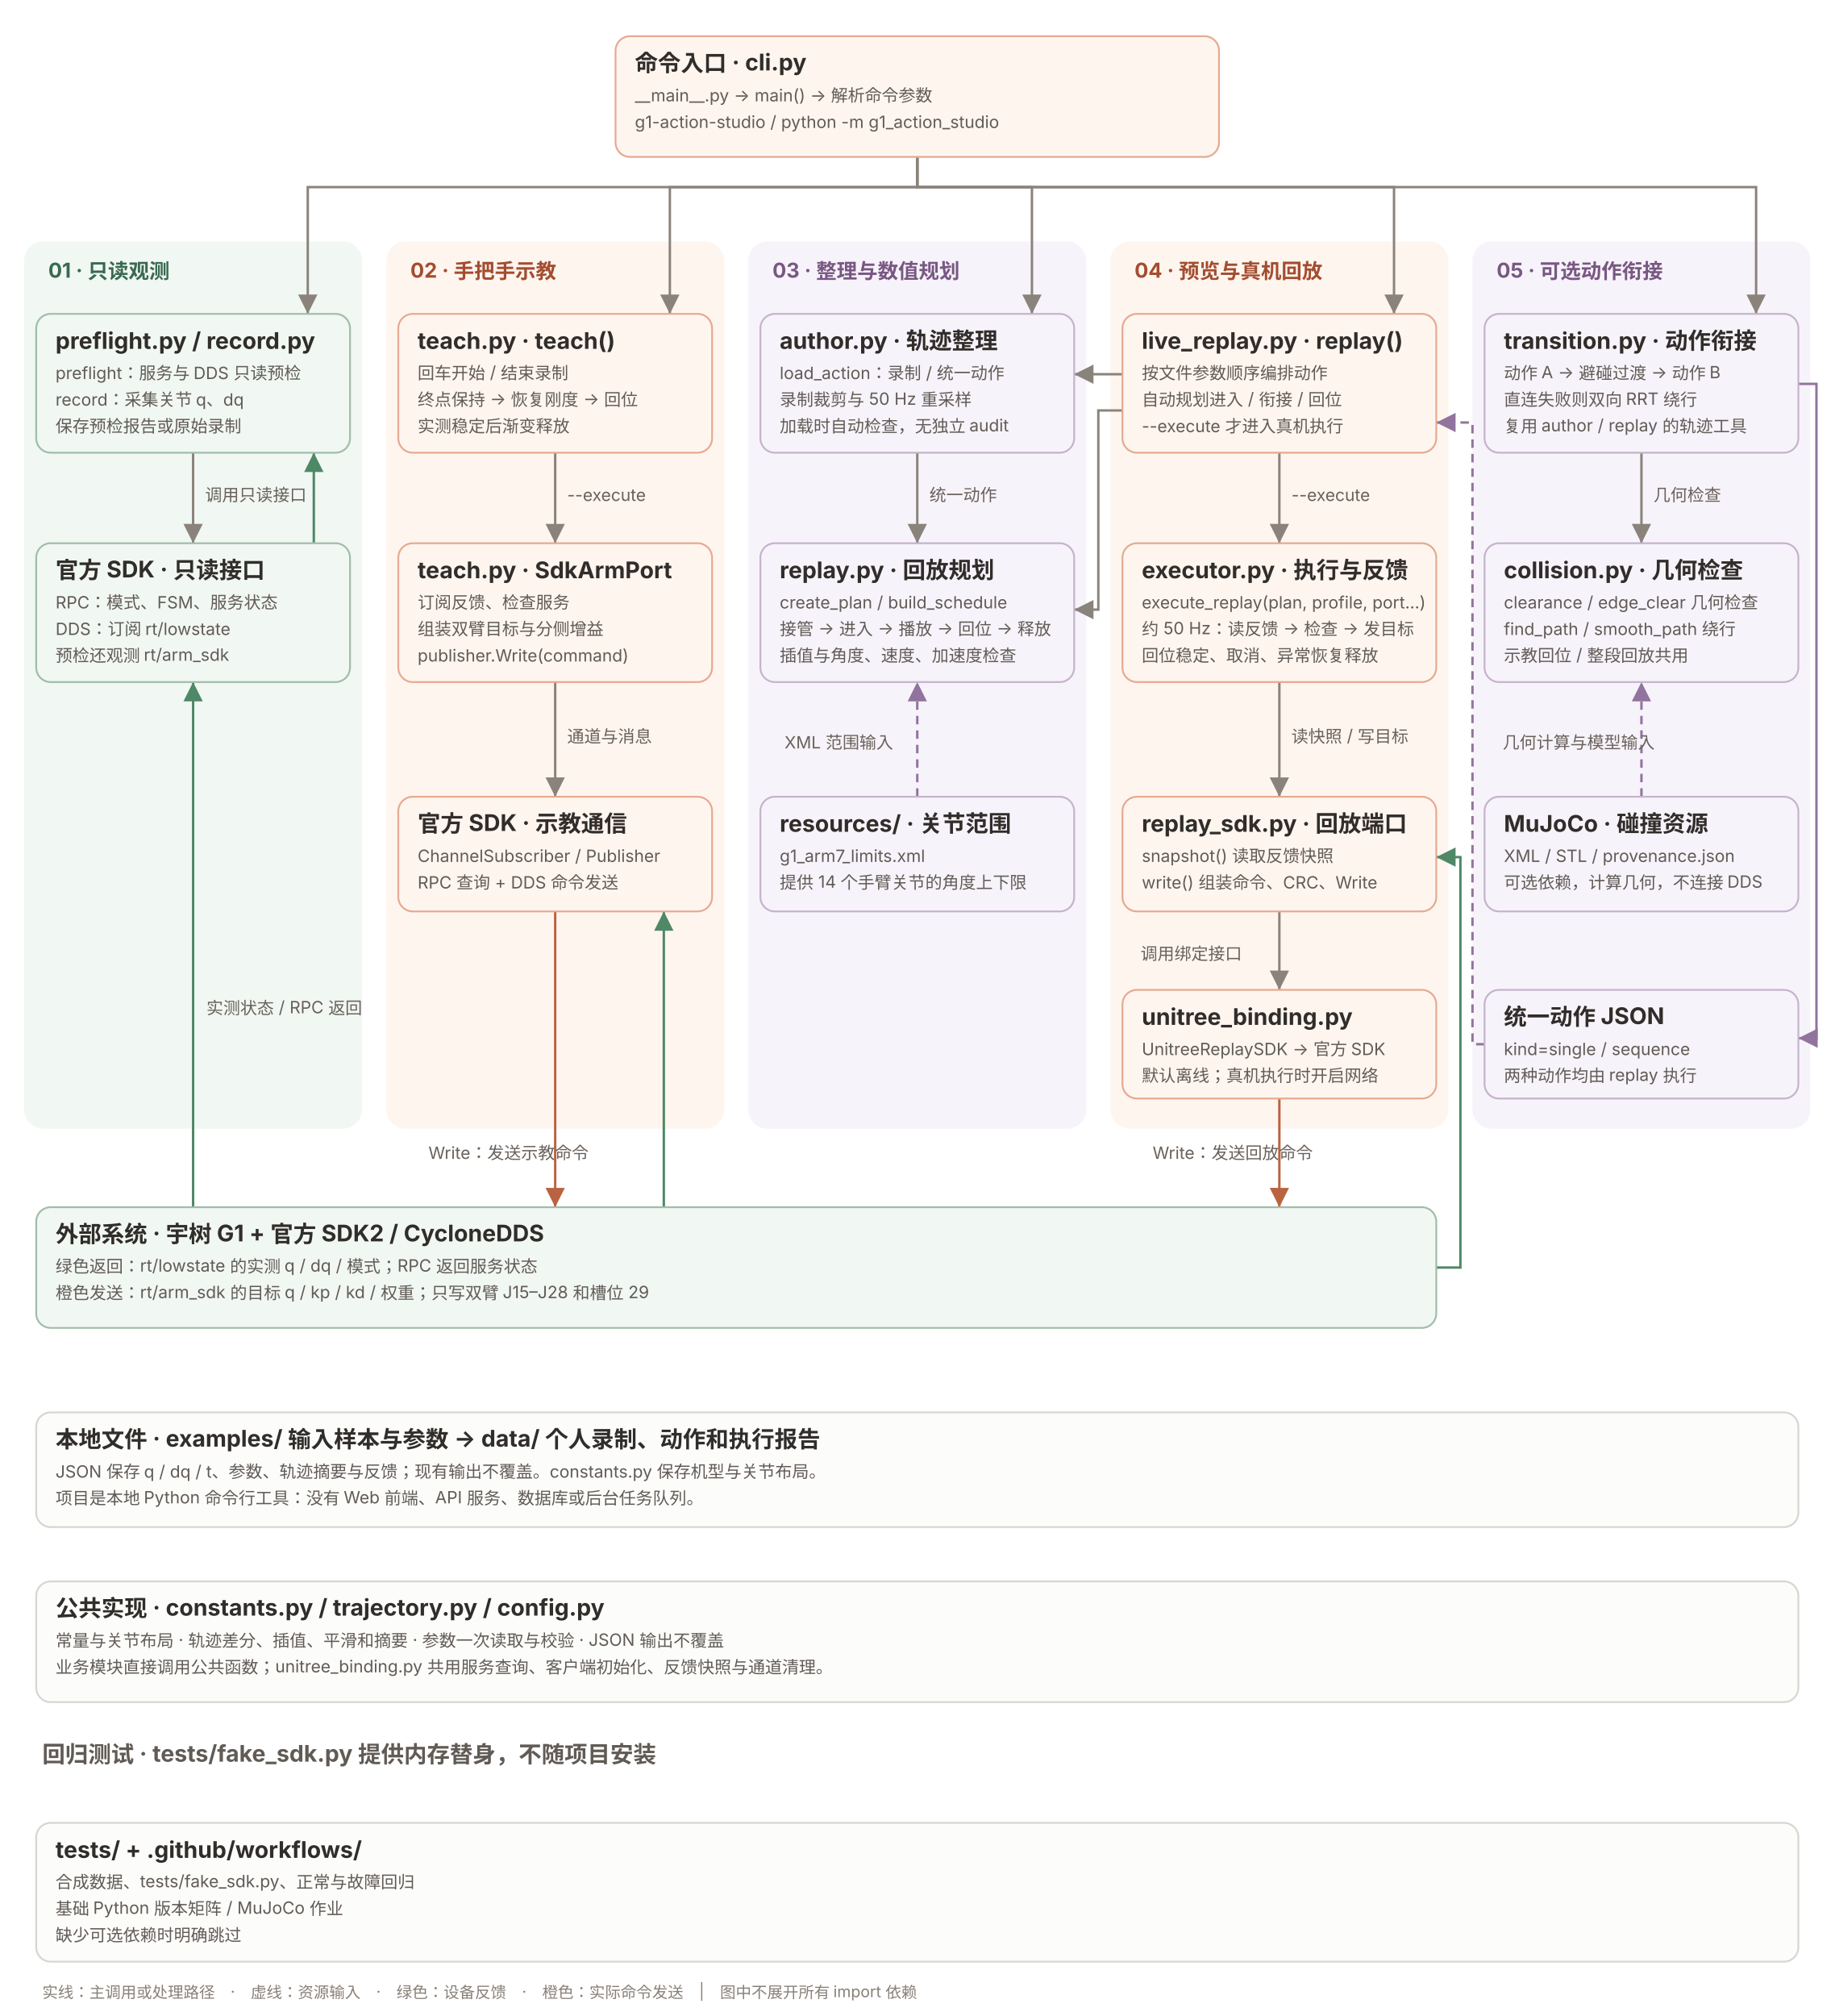
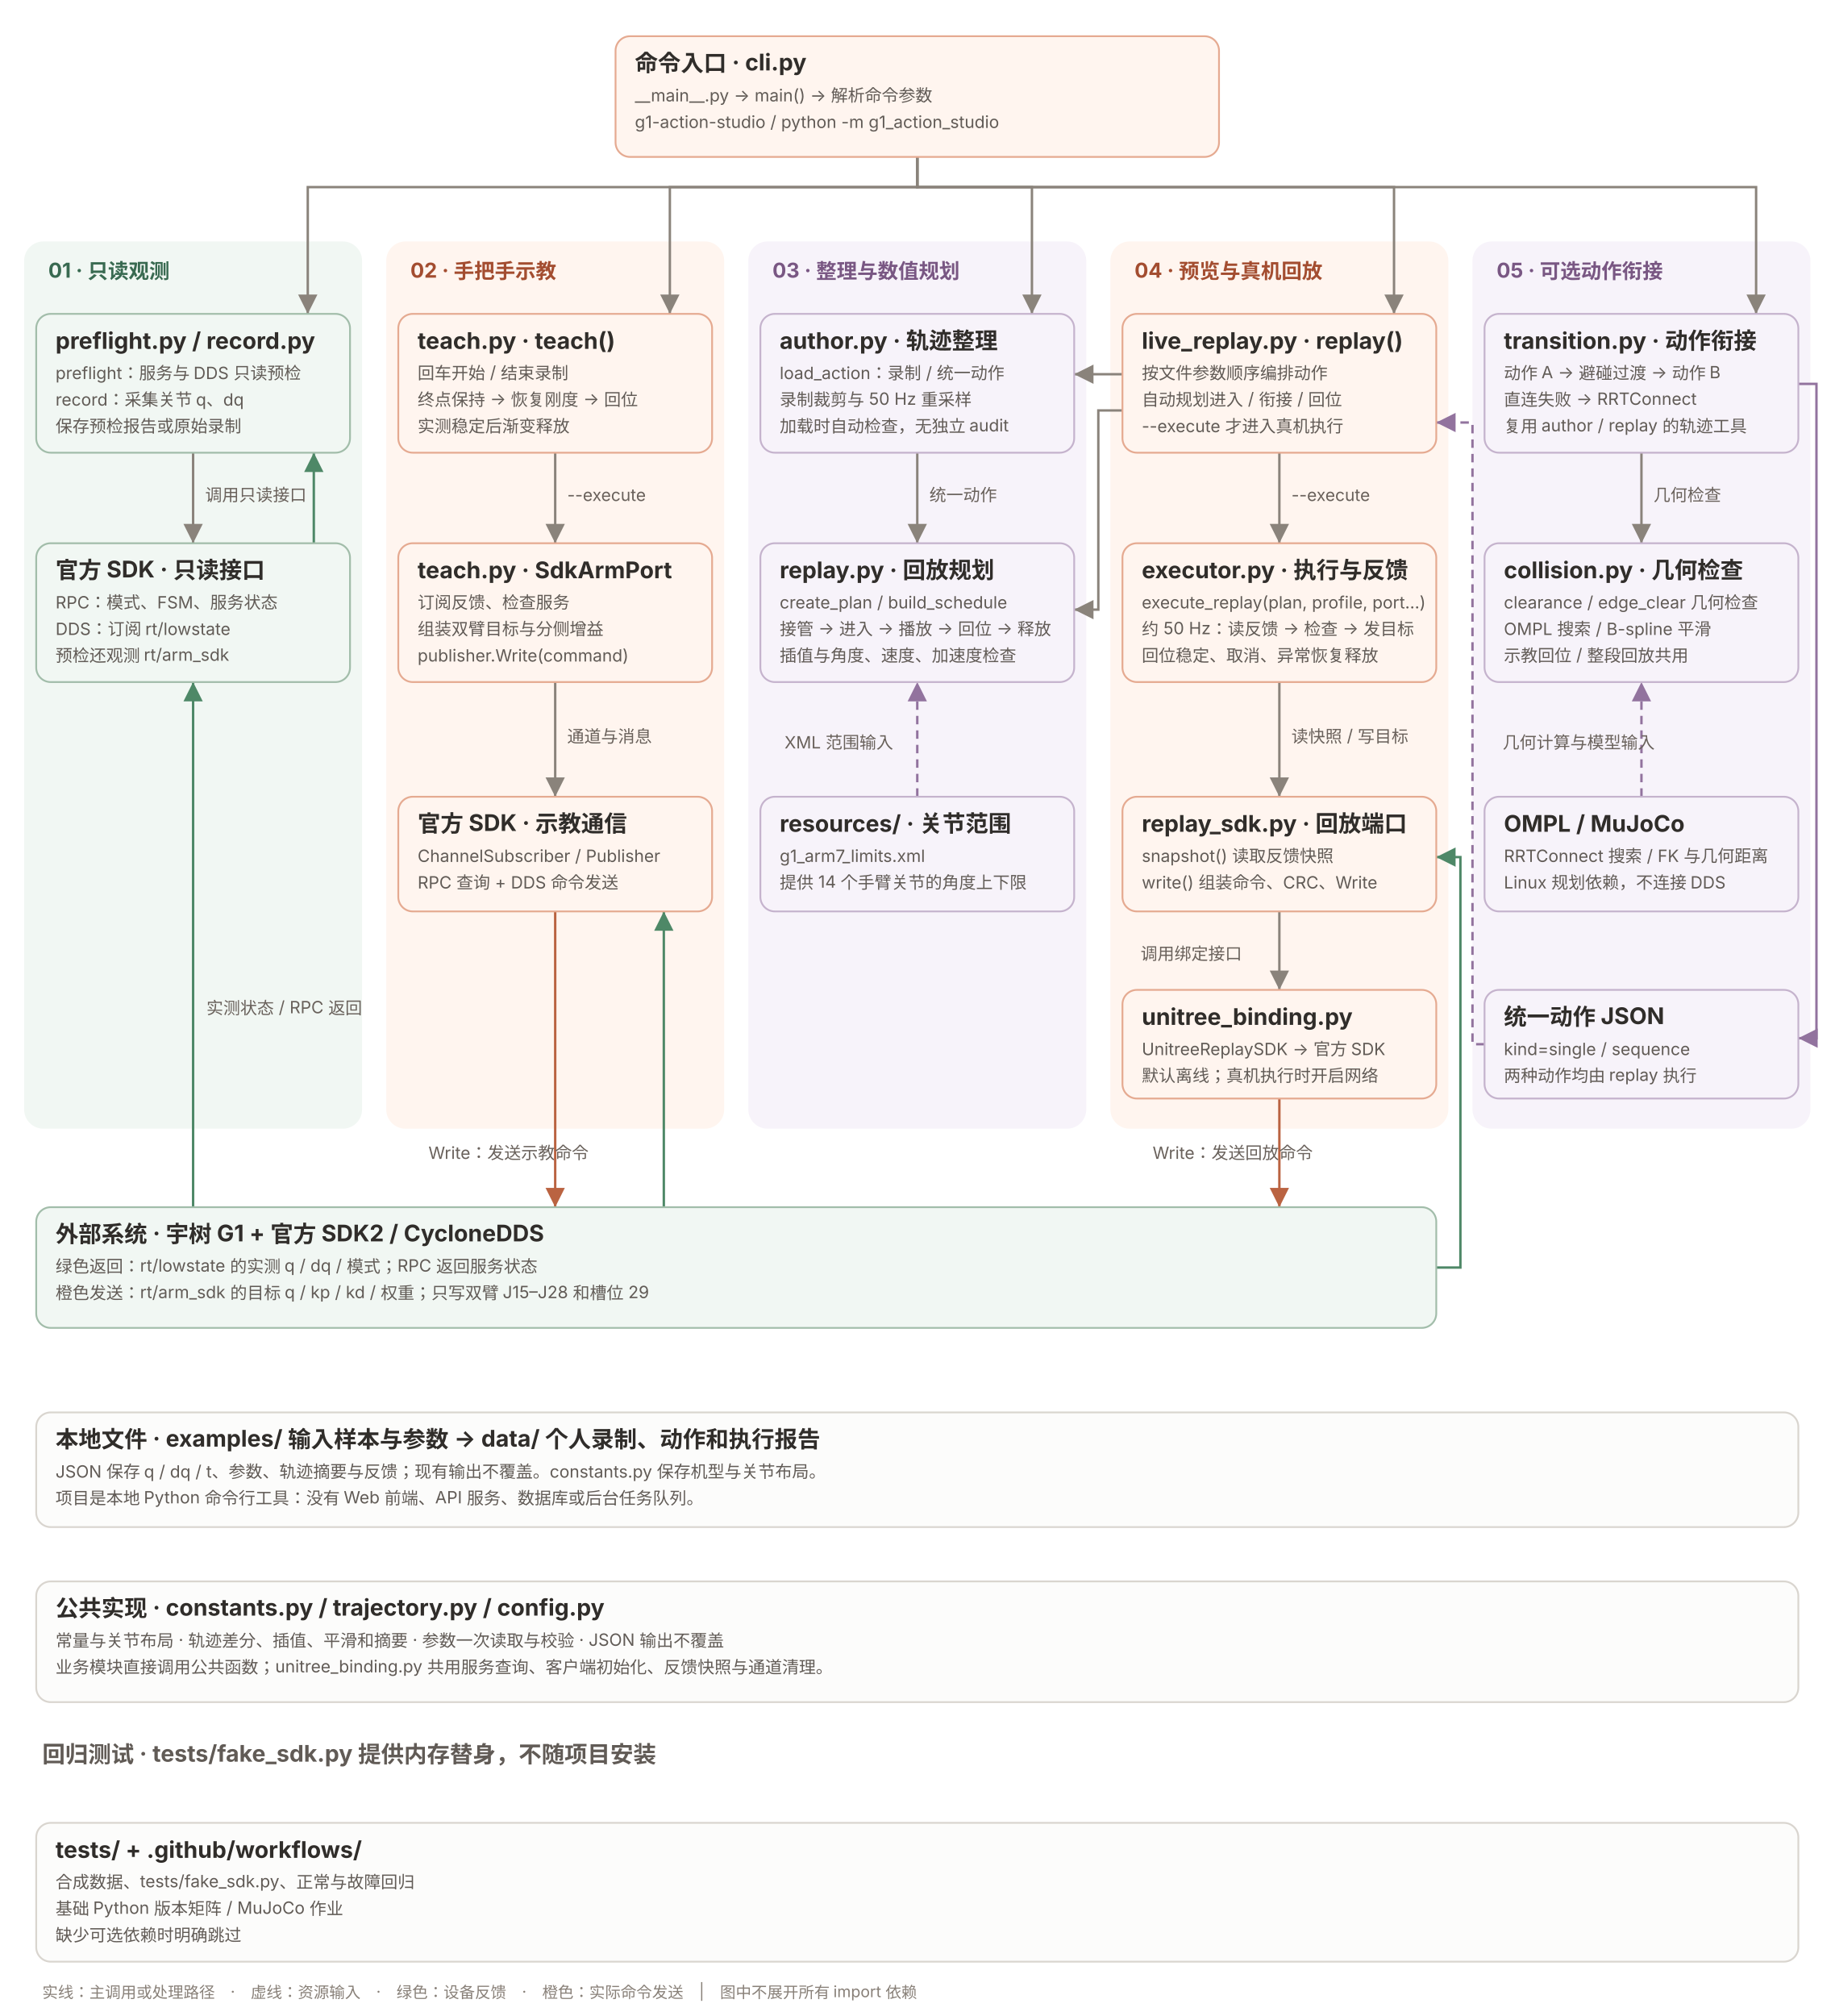
<svg xmlns="http://www.w3.org/2000/svg" viewBox="0 0 1520 1670" role="img" aria-labelledby="diagram-title diagram-description">
  <defs>
    <marker id="arrow-gray" viewBox="0 0 10 10" refX="10" refY="5" markerWidth="8" markerHeight="8" orient="auto-start-reverse">
      <path d="M 0 0 L 10 5 L 0 10 z" fill="#8A837B" />
    </marker>
    <marker id="arrow-orange" viewBox="0 0 10 10" refX="10" refY="5" markerWidth="8" markerHeight="8" orient="auto-start-reverse">
      <path d="M 0 0 L 10 5 L 0 10 z" fill="#BA6341" />
    </marker>
    <marker id="arrow-green" viewBox="0 0 10 10" refX="10" refY="5" markerWidth="8" markerHeight="8" orient="auto-start-reverse">
      <path d="M 0 0 L 10 5 L 0 10 z" fill="#4E8867" />
    </marker>
    <marker id="arrow-plum" viewBox="0 0 10 10" refX="10" refY="5" markerWidth="8" markerHeight="8" orient="auto-start-reverse">
      <path d="M 0 0 L 10 5 L 0 10 z" fill="#92739E" />
    </marker>
  </defs>
  <style>text{font-family:Inter,"Microsoft YaHei","PingFang SC",sans-serif} .title{font-size:19px;font-weight:650;fill:#302D2A}.line{font-size:14px;fill:#615B56}.label{font-size:14px;fill:#69615B}.node{cursor:pointer;transition:opacity .16s}.dim{opacity:.15}.node:focus rect{stroke:#292624;stroke-width:3}</style>
  <rect x="20" y="200" width="280" height="735" rx="16" fill="#F1F7F3" />
  <text x="40" y="230" font-size="17" font-weight="650" fill="#396A51">01 · 只读观测</text>
  <rect x="320" y="200" width="280" height="735" rx="16" fill="#FFF5EF" />
  <text x="340" y="230" font-size="17" font-weight="650" fill="#A34D30">02 · 手把手示教</text>
  <rect x="620" y="200" width="280" height="735" rx="16" fill="#F7F3FA" />
  <text x="640" y="230" font-size="17" font-weight="650" fill="#795783">03 · 整理与数值规划</text>
  <rect x="920" y="200" width="280" height="735" rx="16" fill="#FFF5EF" />
  <text x="940" y="230" font-size="17" font-weight="650" fill="#A34D30">04 · 预览与真机回放</text>
  <rect x="1220" y="200" width="280" height="735" rx="16" fill="#F7F3FA" />
  <text x="1240" y="230" font-size="17" font-weight="650" fill="#795783">05 · 可选动作衔接</text>
  <path d="M760 130 V155 H255 V260" fill="none" stroke="#8A837B" stroke-width="2" marker-end="url(#arrow-gray)" />
  <path d="M760 130 V155 H555 V260" fill="none" stroke="#8A837B" stroke-width="2" marker-end="url(#arrow-gray)" />
  <path d="M760 130 V155 H855 V260" fill="none" stroke="#8A837B" stroke-width="2" marker-end="url(#arrow-gray)" />
  <path d="M760 130 V155 H1155 V260" fill="none" stroke="#8A837B" stroke-width="2" marker-end="url(#arrow-gray)" />
  <path d="M760 130 V155 H1455 V260" fill="none" stroke="#8A837B" stroke-width="2" marker-end="url(#arrow-gray)" />
  <path d="M160 375 V450" fill="none" stroke="#8A837B" stroke-width="2" marker-end="url(#arrow-gray)" />
  <text class="label" x="170" y="415">调用只读接口</text>
  <path d="M260 450 V375" fill="none" stroke="#4E8867" stroke-width="2" marker-end="url(#arrow-green)" />
  <path d="M160 1000 V565" fill="none" stroke="#4E8867" stroke-width="2" marker-end="url(#arrow-green)" />
  <text class="label" x="171" y="840">实测状态 / RPC 返回</text>
  <path d="M460 375 V450" fill="none" stroke="#8A837B" stroke-width="2" marker-end="url(#arrow-gray)" />
  <text class="label" x="470" y="415">--execute</text>
  <path d="M460 565 V660" fill="none" stroke="#8A837B" stroke-width="2" marker-end="url(#arrow-gray)" />
  <text class="label" x="470" y="615">通道与消息</text>
  <path d="M460 755 V1000" fill="none" stroke="#BA6341" stroke-width="2" marker-end="url(#arrow-orange)" />
  <text class="label" x="355" y="960">Write：发送示教命令</text>
  <path d="M550 1000 V755" fill="none" stroke="#4E8867" stroke-width="2" marker-end="url(#arrow-green)" />
  <path d="M760 375 V450" fill="none" stroke="#8A837B" stroke-width="2" marker-end="url(#arrow-gray)" />
  <text class="label" x="770" y="415">统一动作</text>
  <path d="M760 660 V565" fill="none" stroke="#92739E" stroke-width="2" stroke-dasharray="7 5" marker-end="url(#arrow-plum)" />
  <text class="label" x="650" y="620">XML 范围输入</text>
  <path d="M930 310 H890" fill="none" stroke="#8A837B" stroke-width="2" marker-end="url(#arrow-gray)" />
  <path d="M930 340 H910 V505 H890" fill="none" stroke="#8A837B" stroke-width="2" marker-end="url(#arrow-gray)" />
  <path d="M1060 375 V450" fill="none" stroke="#8A837B" stroke-width="2" marker-end="url(#arrow-gray)" />
  <text class="label" x="1070" y="415">--execute</text>
  <path d="M1060 565 V660" fill="none" stroke="#8A837B" stroke-width="2" marker-end="url(#arrow-gray)" />
  <text class="label" x="1070" y="615">读快照 / 写目标</text>
  <path d="M1060 755 V820" fill="none" stroke="#8A837B" stroke-width="2" marker-end="url(#arrow-gray)" />
  <text class="label" x="945" y="795">调用绑定接口</text>
  <path d="M1060 910 V1000" fill="none" stroke="#BA6341" stroke-width="2" marker-end="url(#arrow-orange)" />
  <text class="label" x="955" y="960">Write：发送回放命令</text>
  <path d="M1190 1050 H1210 V710 H1190" fill="none" stroke="#4E8867" stroke-width="2" marker-end="url(#arrow-green)" />
  <path d="M1360 375 V450" fill="none" stroke="#8A837B" stroke-width="2" marker-end="url(#arrow-gray)" />
  <text class="label" x="1370" y="415">几何检查</text>
  <path d="M1360 660 V565" fill="none" stroke="#92739E" stroke-width="2" stroke-dasharray="7 5" marker-end="url(#arrow-plum)" />
  <text class="label" x="1245" y="620">几何计算与模型输入</text>
  <path d="M1490 318 H1505 V860 H1490" fill="none" stroke="#92739E" stroke-width="2" marker-end="url(#arrow-plum)" />
  <path d="M1230 865 H1220 V350 H1190" fill="none" stroke="#92739E" stroke-width="2" stroke-dasharray="7 5" marker-end="url(#arrow-plum)" />
  <g class="node" id="entry" data-route="all" tabindex="0" role="button" aria-label="命令入口 · cli.py">
    <rect x="510" y="30" width="500" height="100" rx="12" fill="#FFF5EF" stroke="#E5AA91" stroke-width="1.5" />
    <text class="title" x="526" y="59">命令入口 · cli.py</text>
    <text class="line" x="526" y="84">__main__.py → main() → 解析命令参数</text>
    <text class="line" x="526" y="106">g1-action-studio / python -m g1_action_studio</text>
  </g>
  <g class="node" id="observe" data-route="observe" tabindex="0" role="button" aria-label="preflight.py / record.py">
    <rect x="30" y="260" width="260" height="115" rx="12" fill="#F1F7F3" stroke="#A2BDAA" stroke-width="1.5" />
    <text class="title" x="46" y="289">preflight.py / record.py</text>
    <text class="line" x="46" y="314">preflight：服务与 DDS 只读预检</text>
    <text class="line" x="46" y="336">record：采集关节 q、dq</text>
    <text class="line" x="46" y="358">保存预检报告或原始录制</text>
  </g>
  <g class="node" id="read_sdk" data-route="observe" tabindex="0" role="button" aria-label="官方 SDK · 只读接口">
    <rect x="30" y="450" width="260" height="115" rx="12" fill="#F1F7F3" stroke="#A2BDAA" stroke-width="1.5" />
    <text class="title" x="46" y="479">官方 SDK · 只读接口</text>
    <text class="line" x="46" y="504">RPC：模式、FSM、服务状态</text>
    <text class="line" x="46" y="526">DDS：订阅 rt/lowstate</text>
    <text class="line" x="46" y="548">预检还观测 rt/arm_sdk</text>
  </g>
  <g class="node" id="teach" data-route="teach" tabindex="0" role="button" aria-label="teach.py · teach()">
    <rect x="330" y="260" width="260" height="115" rx="12" fill="#FFF5EF" stroke="#E5AA91" stroke-width="1.5" />
    <text class="title" x="346" y="289">teach.py · teach()</text>
    <text class="line" x="346" y="314">回车开始 / 结束录制</text>
    <text class="line" x="346" y="336">终点保持 → 恢复刚度 → 回位</text>
    <text class="line" x="346" y="358">实测稳定后渐变释放</text>
  </g>
  <g class="node" id="teach_port" data-route="teach" tabindex="0" role="button" aria-label="teach.py · SdkArmPort">
    <rect x="330" y="450" width="260" height="115" rx="12" fill="#FFF5EF" stroke="#E5AA91" stroke-width="1.5" />
    <text class="title" x="346" y="479">teach.py · SdkArmPort</text>
    <text class="line" x="346" y="504">订阅反馈、检查服务</text>
    <text class="line" x="346" y="526">组装双臂目标与分侧增益</text>
    <text class="line" x="346" y="548">publisher.Write(command)</text>
  </g>
  <g class="node" id="teach_sdk" data-route="teach" tabindex="0" role="button" aria-label="官方 SDK · 示教通信">
    <rect x="330" y="660" width="260" height="95" rx="12" fill="#FFF5EF" stroke="#E5AA91" stroke-width="1.5" />
    <text class="title" x="346" y="689">官方 SDK · 示教通信</text>
    <text class="line" x="346" y="714">ChannelSubscriber / Publisher</text>
    <text class="line" x="346" y="736">RPC 查询 + DDS 命令发送</text>
  </g>
  <g class="node" id="author" data-route="offline replay collision" tabindex="0" role="button" aria-label="author.py · 轨迹整理">
    <rect x="630" y="260" width="260" height="115" rx="12" fill="#F7F3FA" stroke="#C5B3CD" stroke-width="1.5" />
    <text class="title" x="646" y="289">author.py · 轨迹整理</text>
    <text class="line" x="646" y="314">load_action：录制 / 统一动作</text>
    <text class="line" x="646" y="336">录制裁剪与 50 Hz 重采样</text>
    <text class="line" x="646" y="358">加载时自动检查，无独立 audit</text>
  </g>
  <g class="node" id="plan" data-route="offline replay collision" tabindex="0" role="button" aria-label="replay.py · 回放规划">
    <rect x="630" y="450" width="260" height="115" rx="12" fill="#F7F3FA" stroke="#C5B3CD" stroke-width="1.5" />
    <text class="title" x="646" y="479">replay.py · 回放规划</text>
    <text class="line" x="646" y="504">create_plan / build_schedule</text>
    <text class="line" x="646" y="526">接管 → 进入 → 播放 → 回位 → 释放</text>
    <text class="line" x="646" y="548">插值与角度、速度、加速度检查</text>
  </g>
  <g class="node" id="limits" data-route="offline replay" tabindex="0" role="button" aria-label="resources/ · 关节范围">
    <rect x="630" y="660" width="260" height="95" rx="12" fill="#F7F3FA" stroke="#C5B3CD" stroke-width="1.5" />
    <text class="title" x="646" y="689">resources/ · 关节范围</text>
    <text class="line" x="646" y="714">g1_arm7_limits.xml</text>
    <text class="line" x="646" y="736">提供 14 个手臂关节的角度上下限</text>
  </g>
  <g class="node" id="live" data-route="replay" tabindex="0" role="button" aria-label="live_replay.py · replay()">
    <rect x="930" y="260" width="260" height="115" rx="12" fill="#FFF5EF" stroke="#E5AA91" stroke-width="1.5" />
    <text class="title" x="946" y="289">live_replay.py · replay()</text>
    <text class="line" x="946" y="314">按文件参数顺序编排动作</text>
    <text class="line" x="946" y="336">自动规划进入 / 衔接 / 回位</text>
    <text class="line" x="946" y="358">--execute 才进入真机执行</text>
  </g>
  <g class="node" id="executor" data-route="replay" tabindex="0" role="button" aria-label="executor.py · 执行与反馈">
    <rect x="930" y="450" width="260" height="115" rx="12" fill="#FFF5EF" stroke="#E5AA91" stroke-width="1.5" />
    <text class="title" x="946" y="479">executor.py · 执行与反馈</text>
    <text class="line" x="946" y="504">execute_replay(plan, profile, port…)</text>
    <text class="line" x="946" y="526">约 50 Hz：读反馈 → 检查 → 发目标</text>
    <text class="line" x="946" y="548">回位稳定、取消、异常恢复释放</text>
  </g>
  <g class="node" id="replay_port" data-route="replay" tabindex="0" role="button" aria-label="replay_sdk.py · 回放端口">
    <rect x="930" y="660" width="260" height="95" rx="12" fill="#FFF5EF" stroke="#E5AA91" stroke-width="1.5" />
    <text class="title" x="946" y="689">replay_sdk.py · 回放端口</text>
    <text class="line" x="946" y="714">snapshot() 读取反馈快照</text>
    <text class="line" x="946" y="736">write() 组装命令、CRC、Write</text>
  </g>
  <g class="node" id="binding" data-route="replay" tabindex="0" role="button" aria-label="unitree_binding.py">
    <rect x="930" y="820" width="260" height="90" rx="12" fill="#FFF5EF" stroke="#E5AA91" stroke-width="1.5" />
    <text class="title" x="946" y="849">unitree_binding.py</text>
    <text class="line" x="946" y="874">UnitreeReplaySDK → 官方 SDK</text>
    <text class="line" x="946" y="896">默认离线；真机执行时开启网络</text>
  </g>
  <g class="node" id="transition" data-route="collision" tabindex="0" role="button" aria-label="transition.py · 动作衔接">
    <rect x="1230" y="260" width="260" height="115" rx="12" fill="#F7F3FA" stroke="#C5B3CD" stroke-width="1.5" />
    <text class="title" x="1246" y="289">transition.py · 动作衔接</text>
    <text class="line" x="1246" y="314">动作 A → 避碰过渡 → 动作 B</text>
-     <text class="line" x="1246" y="336">直连失败则双向 RRT 绕行</text>
+     <text class="line" x="1246" y="336">直连失败 → RRTConnect</text>
    <text class="line" x="1246" y="358">复用 author / replay 的轨迹工具</text>
  </g>
  <g class="node" id="collision" data-route="collision replay teach" tabindex="0" role="button" aria-label="collision.py · 几何检查">
    <rect x="1230" y="450" width="260" height="115" rx="12" fill="#F7F3FA" stroke="#C5B3CD" stroke-width="1.5" />
    <text class="title" x="1246" y="479">collision.py · 几何检查</text>
    <text class="line" x="1246" y="504">clearance / edge_clear 几何检查</text>
-     <text class="line" x="1246" y="526">find_path / smooth_path 绕行</text>
+     <text class="line" x="1246" y="526">OMPL 搜索 / B-spline 平滑</text>
    <text class="line" x="1246" y="548">示教回位 / 整段回放共用</text>
  </g>
-   <g class="node" id="mujoco" data-route="collision" tabindex="0" role="button" aria-label="MuJoCo · 碰撞资源">
+   <g class="node" id="mujoco" data-route="collision" tabindex="0" role="button" aria-label="OMPL / MuJoCo">
    <rect x="1230" y="660" width="260" height="95" rx="12" fill="#F7F3FA" stroke="#C5B3CD" stroke-width="1.5" />
-     <text class="title" x="1246" y="689">MuJoCo · 碰撞资源</text>
-     <text class="line" x="1246" y="714">XML / STL / provenance.json</text>
-     <text class="line" x="1246" y="736">可选依赖，计算几何，不连接 DDS</text>
+     <text class="title" x="1246" y="689">OMPL / MuJoCo</text>
+     <text class="line" x="1246" y="714">RRTConnect 搜索 / FK 与几何距离</text>
+     <text class="line" x="1246" y="736">Linux 规划依赖，不连接 DDS</text>
  </g>
  <g class="node" id="offline_output" data-route="collision" tabindex="0" role="button" aria-label="统一动作 JSON">
    <rect x="1230" y="820" width="260" height="90" rx="12" fill="#F7F3FA" stroke="#C5B3CD" stroke-width="1.5" />
    <text class="title" x="1246" y="849">统一动作 JSON</text>
    <text class="line" x="1246" y="874">kind=single / sequence</text>
    <text class="line" x="1246" y="896">两种动作均由 replay 执行</text>
  </g>
  <g class="node" id="robot" data-route="observe teach replay" tabindex="0" role="button" aria-label="外部系统 · 宇树 G1 + 官方 SDK2 / CycloneDDS">
    <rect x="30" y="1000" width="1160" height="100" rx="12" fill="#F1F7F3" stroke="#A2BDAA" stroke-width="1.5" />
    <text class="title" x="46" y="1029">外部系统 · 宇树 G1 + 官方 SDK2 / CycloneDDS</text>
    <text class="line" x="46" y="1054">绿色返回：rt/lowstate 的实测 q / dq / 模式；RPC 返回服务状态</text>
    <text class="line" x="46" y="1076">橙色发送：rt/arm_sdk 的目标 q / kp / kd / 权重；只写双臂 J15–J28 和槽位 29</text>
  </g>
  <g class="node" id="files" data-route="all" tabindex="0" role="button" aria-label="本地文件 · examples/ 输入样本与参数 → data/ 个人录制、动作和执行报告">
    <rect x="30" y="1170" width="1460" height="95" rx="12" fill="#FCFCFB" stroke="#D9D5CF" stroke-width="1.5" />
    <text class="title" x="46" y="1199">本地文件 · examples/ 输入样本与参数 → data/ 个人录制、动作和执行报告</text>
    <text class="line" x="46" y="1224">JSON 保存 q / dq / t、参数、轨迹摘要与反馈；现有输出不覆盖。constants.py 保存机型与关节布局。</text>
    <text class="line" x="46" y="1246">项目是本地 Python 命令行工具：没有 Web 前端、API 服务、数据库或后台任务队列。</text>
  </g>
  <g class="node" id="shared" data-route="all" tabindex="0" role="button" aria-label="公共实现 · constants.py / trajectory.py / config.py">
    <rect x="30" y="1310" width="1460" height="100" rx="12" fill="#FCFCFB" stroke="#D9D5CF" stroke-width="1.5" />
    <text class="title" x="46" y="1339">公共实现 · constants.py / trajectory.py / config.py</text>
    <text class="line" x="46" y="1364">常量与关节布局 · 轨迹差分、插值、平滑和摘要 · 参数一次读取与校验 · JSON 输出不覆盖</text>
    <text class="line" x="46" y="1386">业务模块直接调用公共函数；unitree_binding.py 共用服务查询、客户端初始化、反馈快照与通道清理。</text>
  </g>
  <g class="node" id="tests" data-route="tests" tabindex="0" role="button" aria-label="tests/ + .github/workflows/">
    <rect x="30" y="1510" width="1460" height="115" rx="12" fill="#FCFCFB" stroke="#D9D5CF" stroke-width="1.5" />
    <text class="title" x="46" y="1539">tests/ + .github/workflows/</text>
    <text class="line" x="46" y="1564">合成数据、tests/fake_sdk.py、正常与故障回归</text>
    <text class="line" x="46" y="1586">基础 Python 版本矩阵 / MuJoCo 作业</text>
    <text class="line" x="46" y="1608">缺少可选依赖时明确跳过</text>
  </g>
  <text x="35" y="1460" font-size="19" font-weight="650" fill="#615B56">回归测试 · tests/fake_sdk.py 提供内存替身，不随项目安装</text>
  <text x="35" y="1655" font-size="13" fill="#888078">实线：主调用或处理路径　·　虚线：资源输入　·　绿色：设备反馈　·　橙色：实际命令发送　|　图中不展开所有 import 依赖</text>
</svg>
